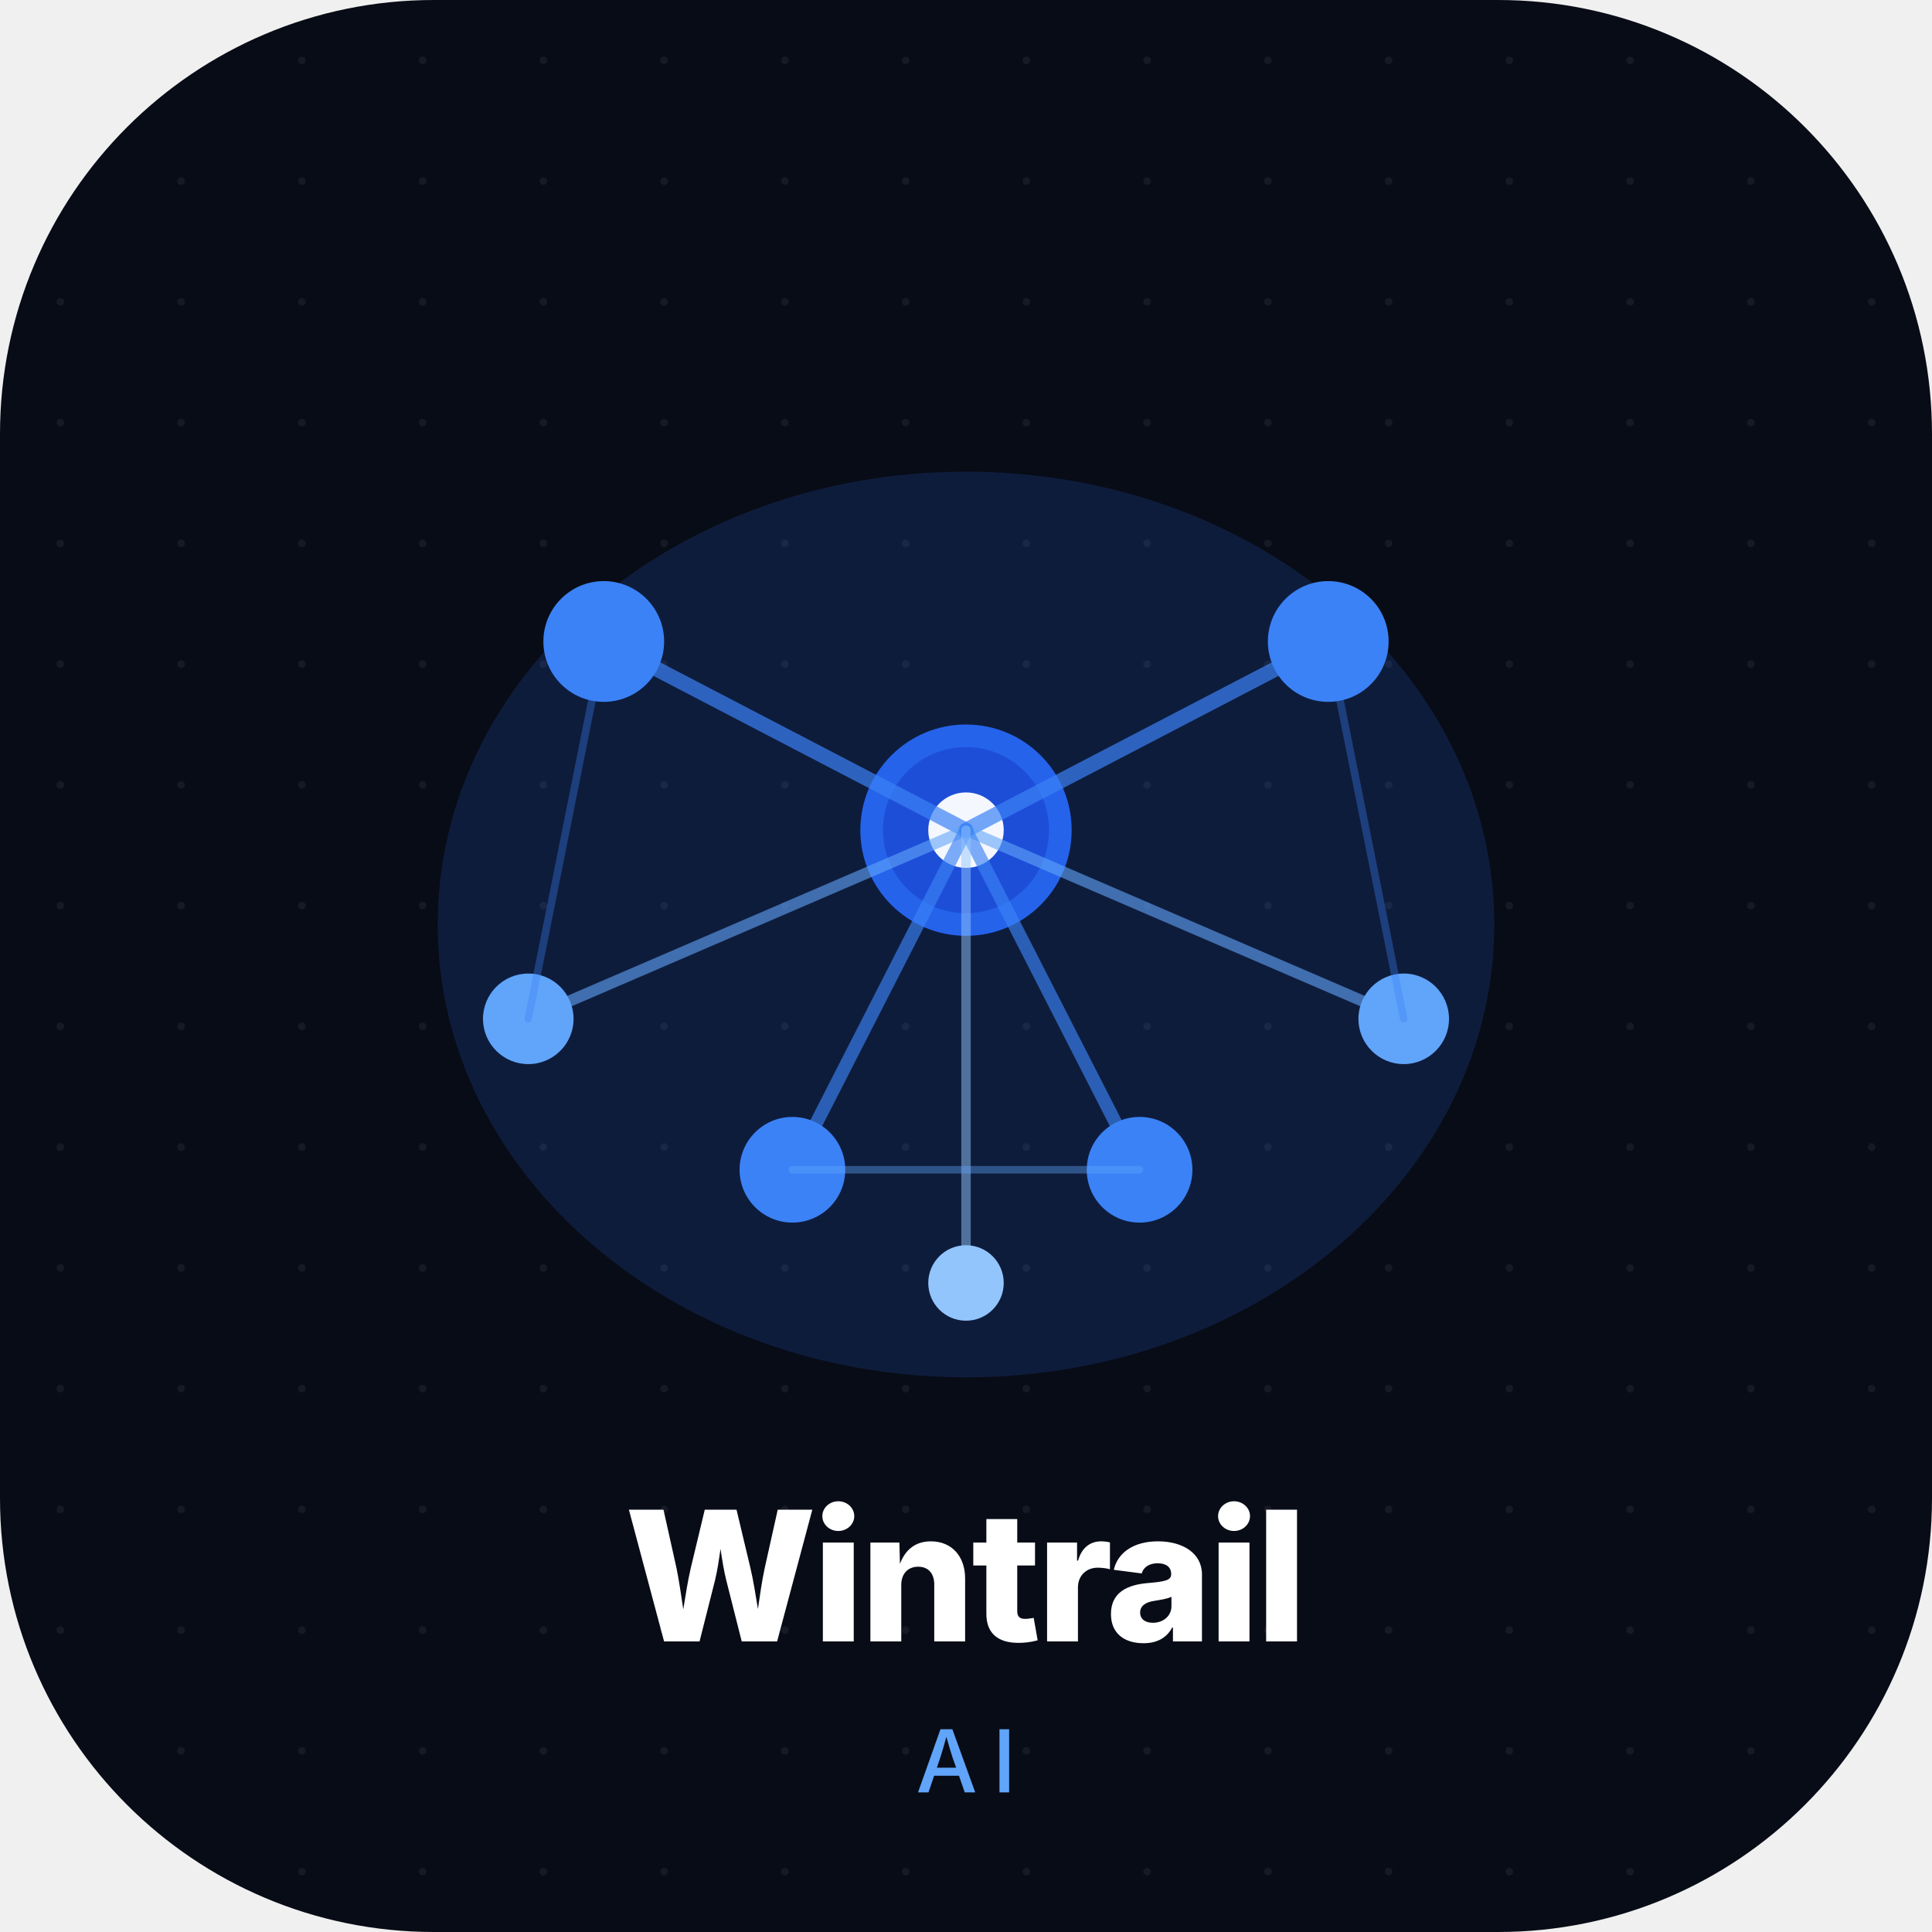
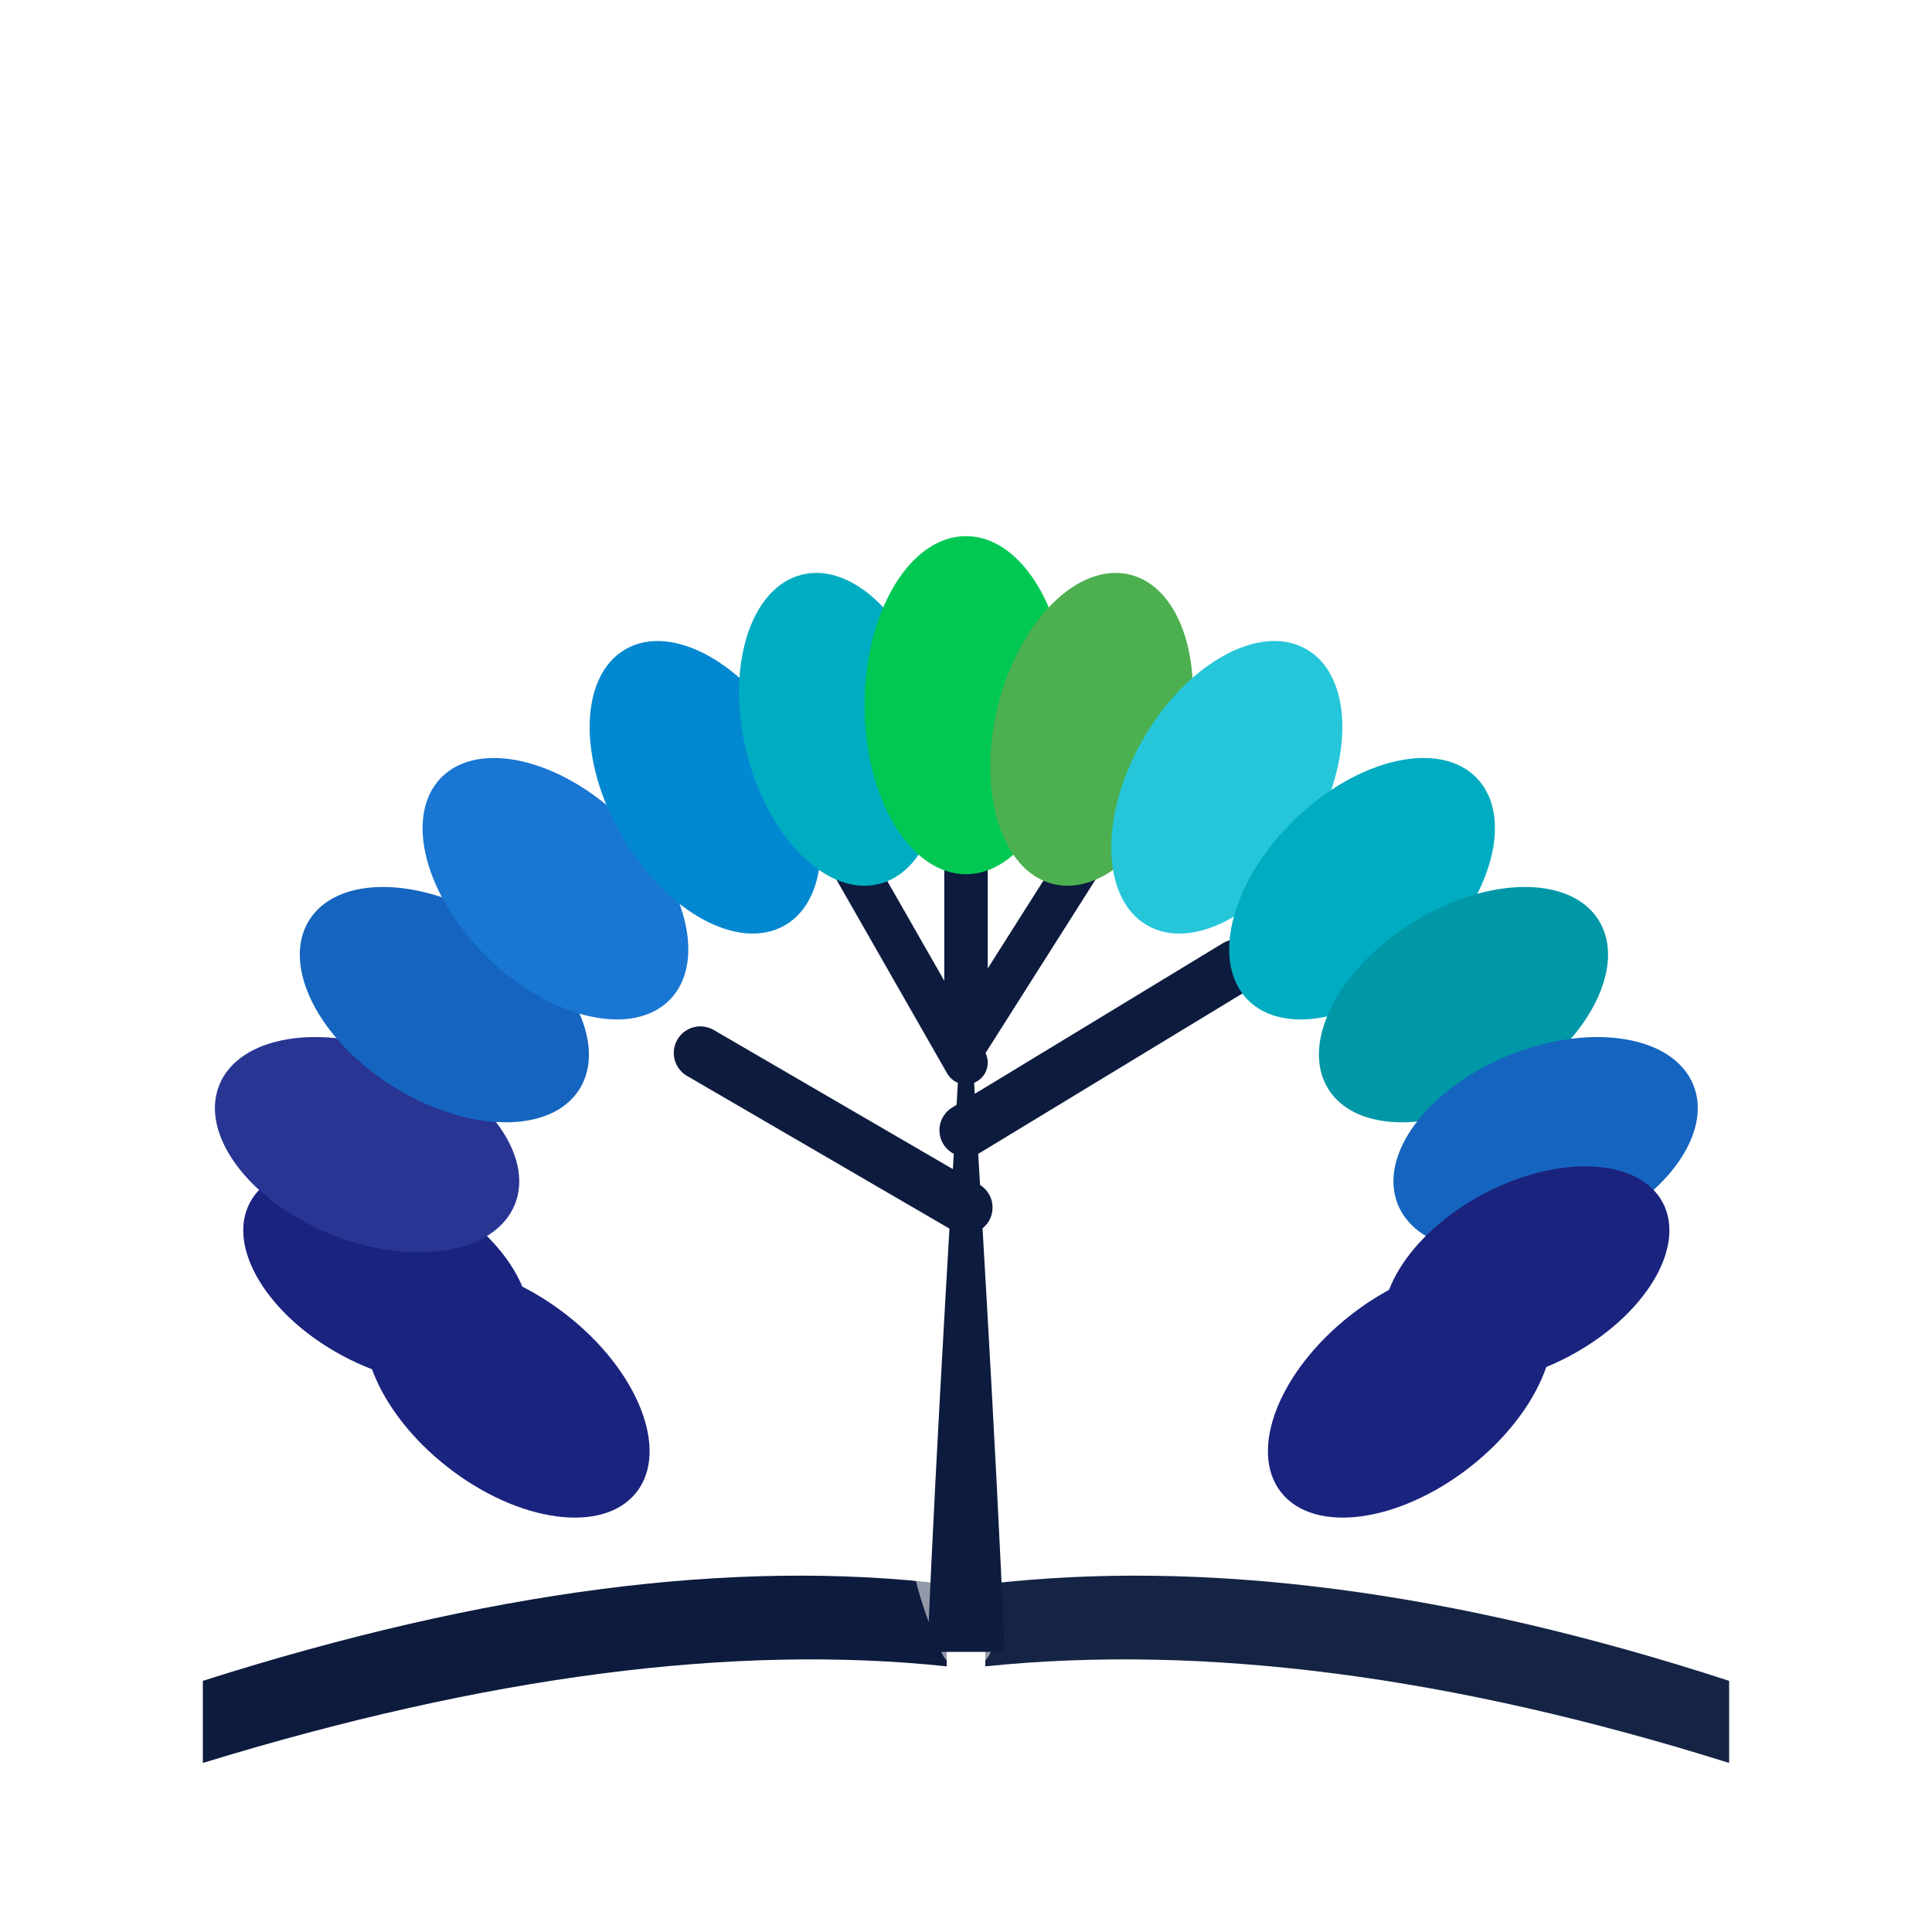
- <svg xmlns="http://www.w3.org/2000/svg" viewBox="0 0 1024 1024" width="1024" height="1024">
-   <rect width="1024" height="1024" rx="230" fill="#080C16" />
-   <pattern id="grid" x="0" y="0" width="64" height="64" patternUnits="userSpaceOnUse">
-     <circle cx="32" cy="32" r="2" fill="rgba(255,255,255,0.06)" />
-   </pattern>
-   <rect width="1024" height="1024" rx="230" fill="url(#grid)" />
-   <ellipse cx="512" cy="490" rx="280" ry="240" fill="#2563EB" opacity="0.18" />
-   <circle cx="512" cy="440" r="56" fill="#2563EB" />
-   <circle cx="512" cy="440" r="44" fill="#1D4ED8" />
-   <circle cx="512" cy="440" r="20" fill="white" opacity="0.95" />
-   <circle cx="320" cy="340" r="32" fill="#3B82F6" />
-   <circle cx="704" cy="340" r="32" fill="#3B82F6" />
-   <circle cx="280" cy="540" r="24" fill="#60A5FA" />
-   <circle cx="744" cy="540" r="24" fill="#60A5FA" />
-   <circle cx="420" cy="620" r="28" fill="#3B82F6" />
-   <circle cx="604" cy="620" r="28" fill="#3B82F6" />
-   <circle cx="512" cy="680" r="20" fill="#93C5FD" />
-   <line x1="512" y1="440" x2="320" y2="340" stroke="#3B82F6" stroke-width="8" stroke-linecap="round" opacity="0.7" />
-   <line x1="512" y1="440" x2="704" y2="340" stroke="#3B82F6" stroke-width="8" stroke-linecap="round" opacity="0.7" />
-   <line x1="512" y1="440" x2="280" y2="540" stroke="#60A5FA" stroke-width="6" stroke-linecap="round" opacity="0.6" />
-   <line x1="512" y1="440" x2="744" y2="540" stroke="#60A5FA" stroke-width="6" stroke-linecap="round" opacity="0.6" />
-   <line x1="512" y1="440" x2="420" y2="620" stroke="#3B82F6" stroke-width="7" stroke-linecap="round" opacity="0.65" />
-   <line x1="512" y1="440" x2="604" y2="620" stroke="#3B82F6" stroke-width="7" stroke-linecap="round" opacity="0.65" />
-   <line x1="512" y1="440" x2="512" y2="680" stroke="#93C5FD" stroke-width="5" stroke-linecap="round" opacity="0.5" />
-   <line x1="320" y1="340" x2="280" y2="540" stroke="#3B82F6" stroke-width="4" stroke-linecap="round" opacity="0.35" />
-   <line x1="704" y1="340" x2="744" y2="540" stroke="#3B82F6" stroke-width="4" stroke-linecap="round" opacity="0.35" />
-   <line x1="420" y1="620" x2="604" y2="620" stroke="#60A5FA" stroke-width="4" stroke-linecap="round" opacity="0.4" />
-   <text x="512" y="870" font-family="'Inter', 'Helvetica Neue', Arial, sans-serif" font-size="96" font-weight="800" fill="white" text-anchor="middle" letter-spacing="-2">Wintrail</text>
-   <text x="512" y="950" font-family="'Inter', 'Helvetica Neue', Arial, sans-serif" font-size="46" font-weight="500" fill="#60A5FA" text-anchor="middle" letter-spacing="8">AI</text>
+ <svg xmlns="http://www.w3.org/2000/svg" viewBox="0 0 400 400" width="1024" height="1024">
+   <rect width="400" height="400" fill="white" />
+   <path d="M42,348 Q130,320 196,328 L196,345 Q130,338 42,365 Z" fill="#0D1B3E" />
+   <path d="M204,328 Q272,320 358,348 L358,365 Q272,338 204,345 Z" fill="#152444" />
+   <line x1="200" y1="324" x2="200" y2="346" stroke="rgba(255,255,255,0.35)" stroke-width="2" />
+   <path d="M200,340 Q186,310 200,282 Q214,254 200,228" fill="none" stroke="rgba(255,255,255,0.55)" stroke-width="11" stroke-linecap="round" />
+   <path d="M192,342 C194,295 197,248 200,195            C203,248 206,295 208,342 Z" fill="#0D1B3E" />
+   <line x1="200" y1="250" x2="145" y2="218" stroke="#0D1B3E" stroke-width="11" stroke-linecap="round" />
+   <line x1="200" y1="234" x2="256" y2="200" stroke="#0D1B3E" stroke-width="11" stroke-linecap="round" />
+   <line x1="200" y1="220" x2="176" y2="178" stroke="#0D1B3E" stroke-width="9" stroke-linecap="round" />
+   <line x1="200" y1="216" x2="226" y2="175" stroke="#0D1B3E" stroke-width="9" stroke-linecap="round" />
+   <line x1="200" y1="210" x2="200" y2="168" stroke="#0D1B3E" stroke-width="9" stroke-linecap="round" />
+   <ellipse cx="105" cy="288" rx="20" ry="34" fill="#1A237E" transform="rotate(-52,105,288)" />
+   <ellipse cx="80" cy="264" rx="19" ry="32" fill="#1A237E" transform="rotate(-62,80,264)" />
+   <ellipse cx="76" cy="237" rx="20" ry="33" fill="#283593" transform="rotate(-68,76,237)" />
+   <ellipse cx="92" cy="208" rx="20" ry="33" fill="#1565C0" transform="rotate(-58,92,208)" />
+   <ellipse cx="115" cy="184" rx="20" ry="33" fill="#1976D2" transform="rotate(-46,115,184)" />
+   <ellipse cx="146" cy="163" rx="20" ry="33" fill="#0288D1" transform="rotate(-30,146,163)" />
+   <ellipse cx="174" cy="151" rx="20" ry="33" fill="#00ACC1" transform="rotate(-14,174,151)" />
+   <ellipse cx="200" cy="146" rx="21" ry="35" fill="#00C853" transform="rotate(0,200,146)" />
+   <ellipse cx="226" cy="151" rx="20" ry="33" fill="#4CAF50" transform="rotate(14,226,151)" />
+   <ellipse cx="254" cy="163" rx="20" ry="33" fill="#26C6DA" transform="rotate(30,254,163)" />
+   <ellipse cx="282" cy="184" rx="20" ry="33" fill="#00ACC1" transform="rotate(46,282,184)" />
+   <ellipse cx="303" cy="208" rx="20" ry="33" fill="#0097A7" transform="rotate(58,303,208)" />
+   <ellipse cx="320" cy="237" rx="20" ry="33" fill="#1565C0" transform="rotate(68,320,237)" />
+   <ellipse cx="316" cy="264" rx="19" ry="32" fill="#1A237E" transform="rotate(62,316,264)" />
+   <ellipse cx="292" cy="288" rx="20" ry="34" fill="#1A237E" transform="rotate(52,292,288)" />
</svg>
